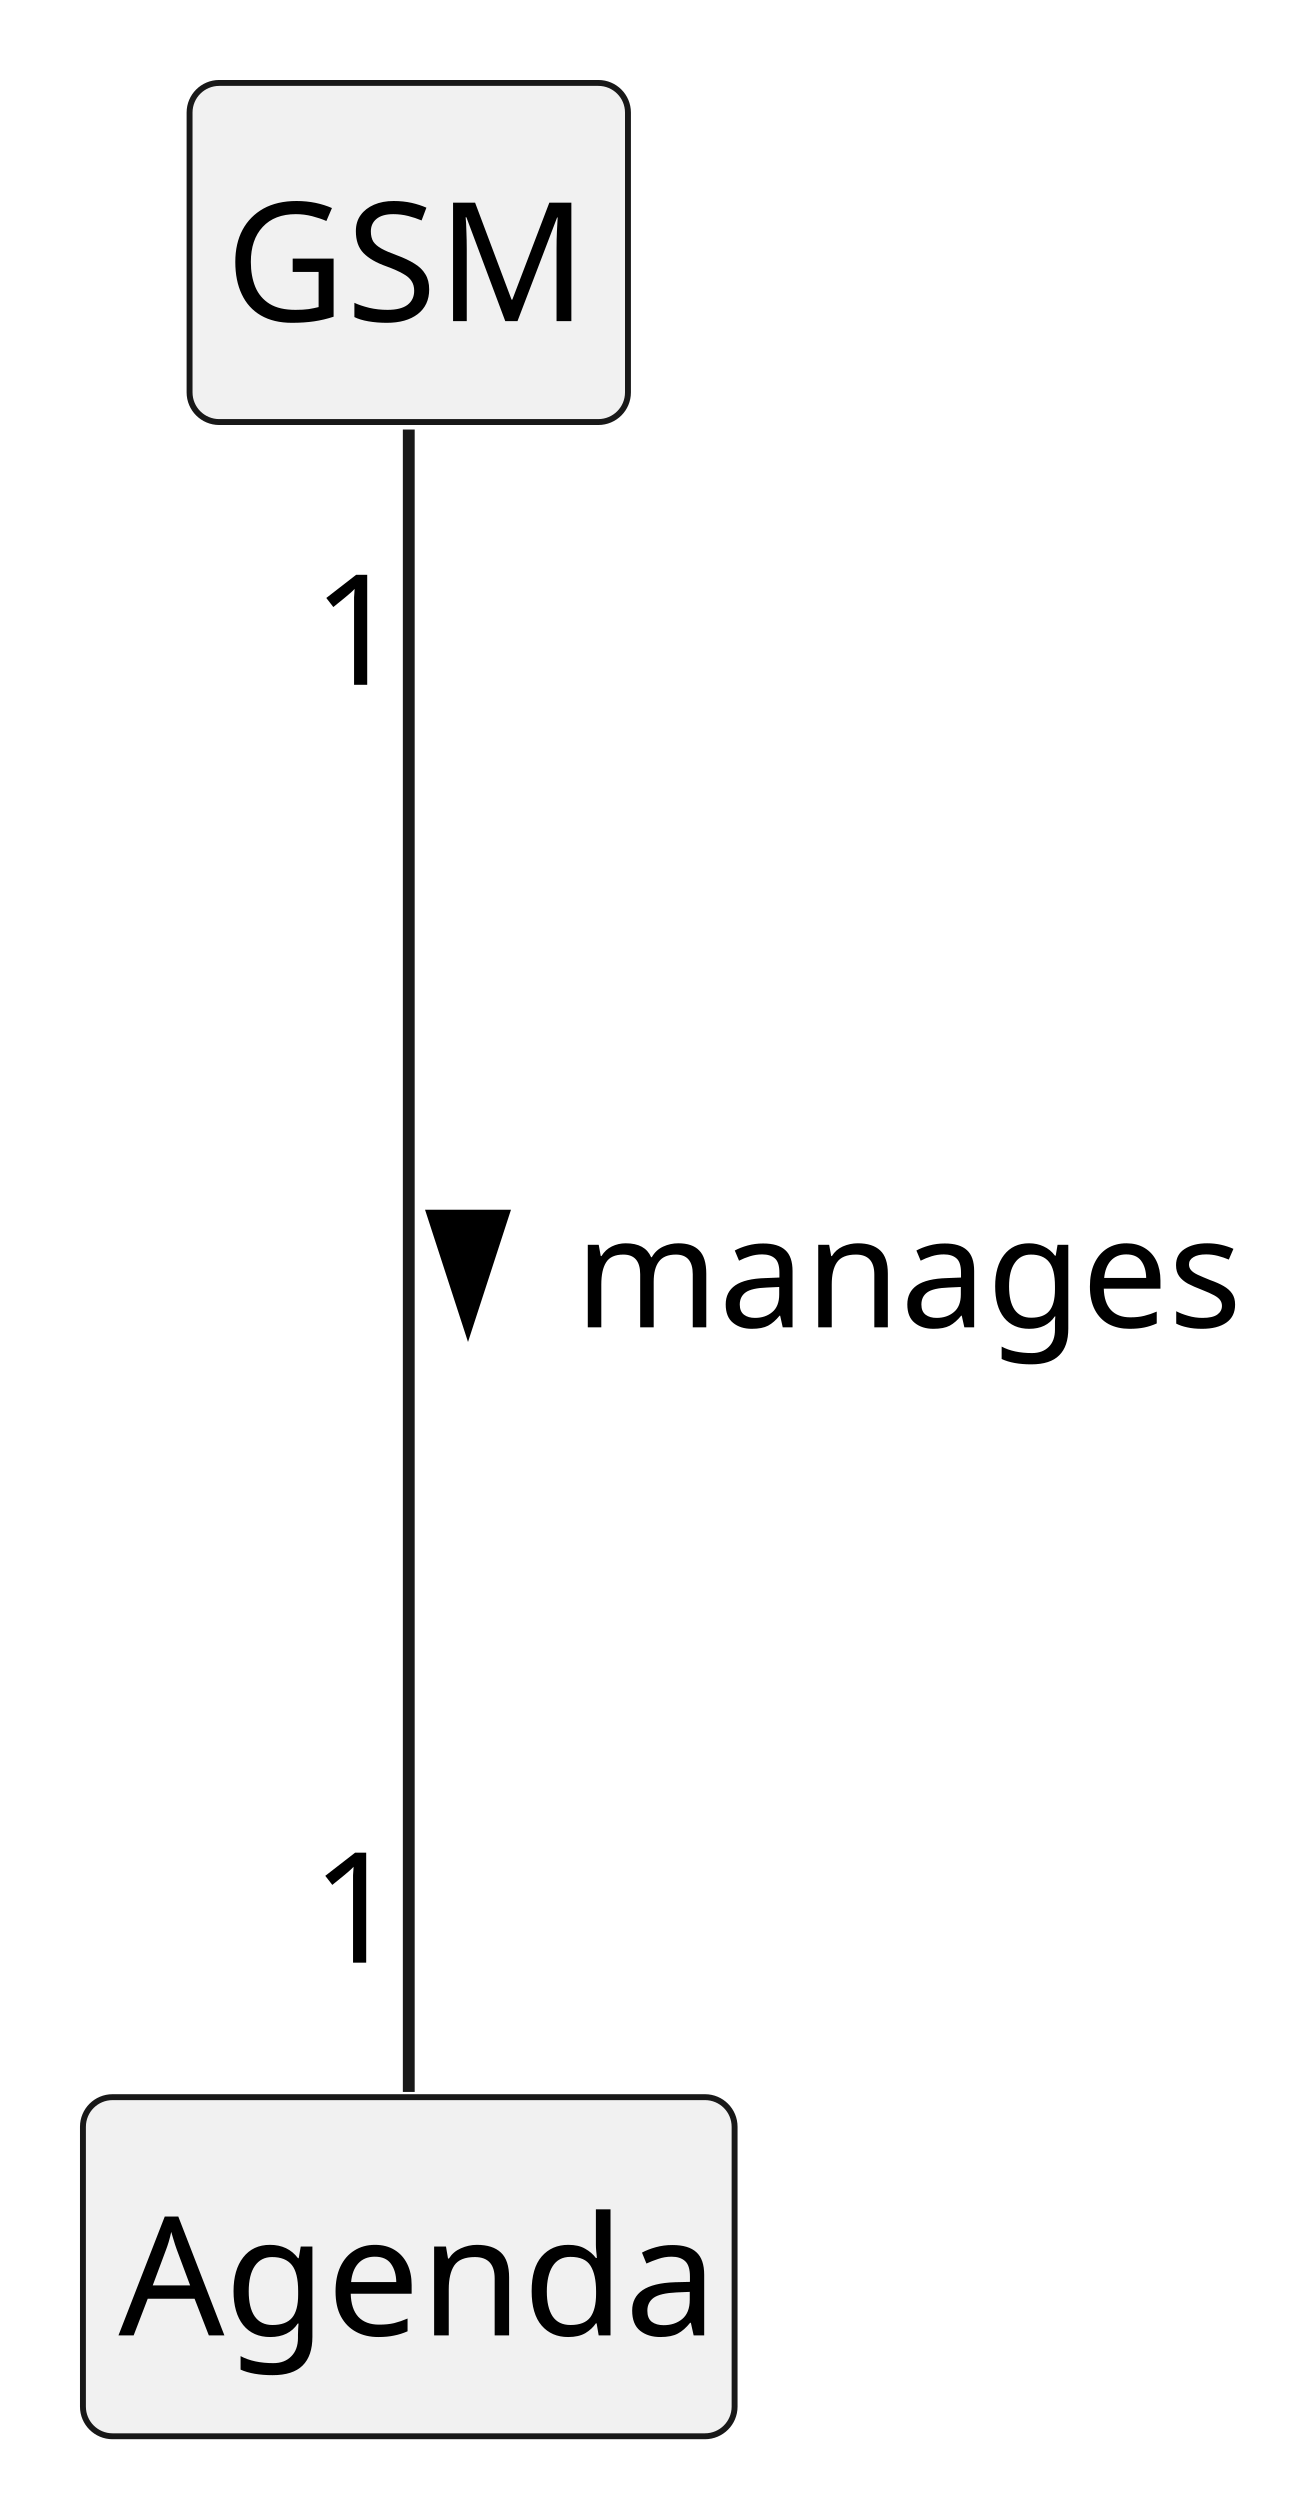
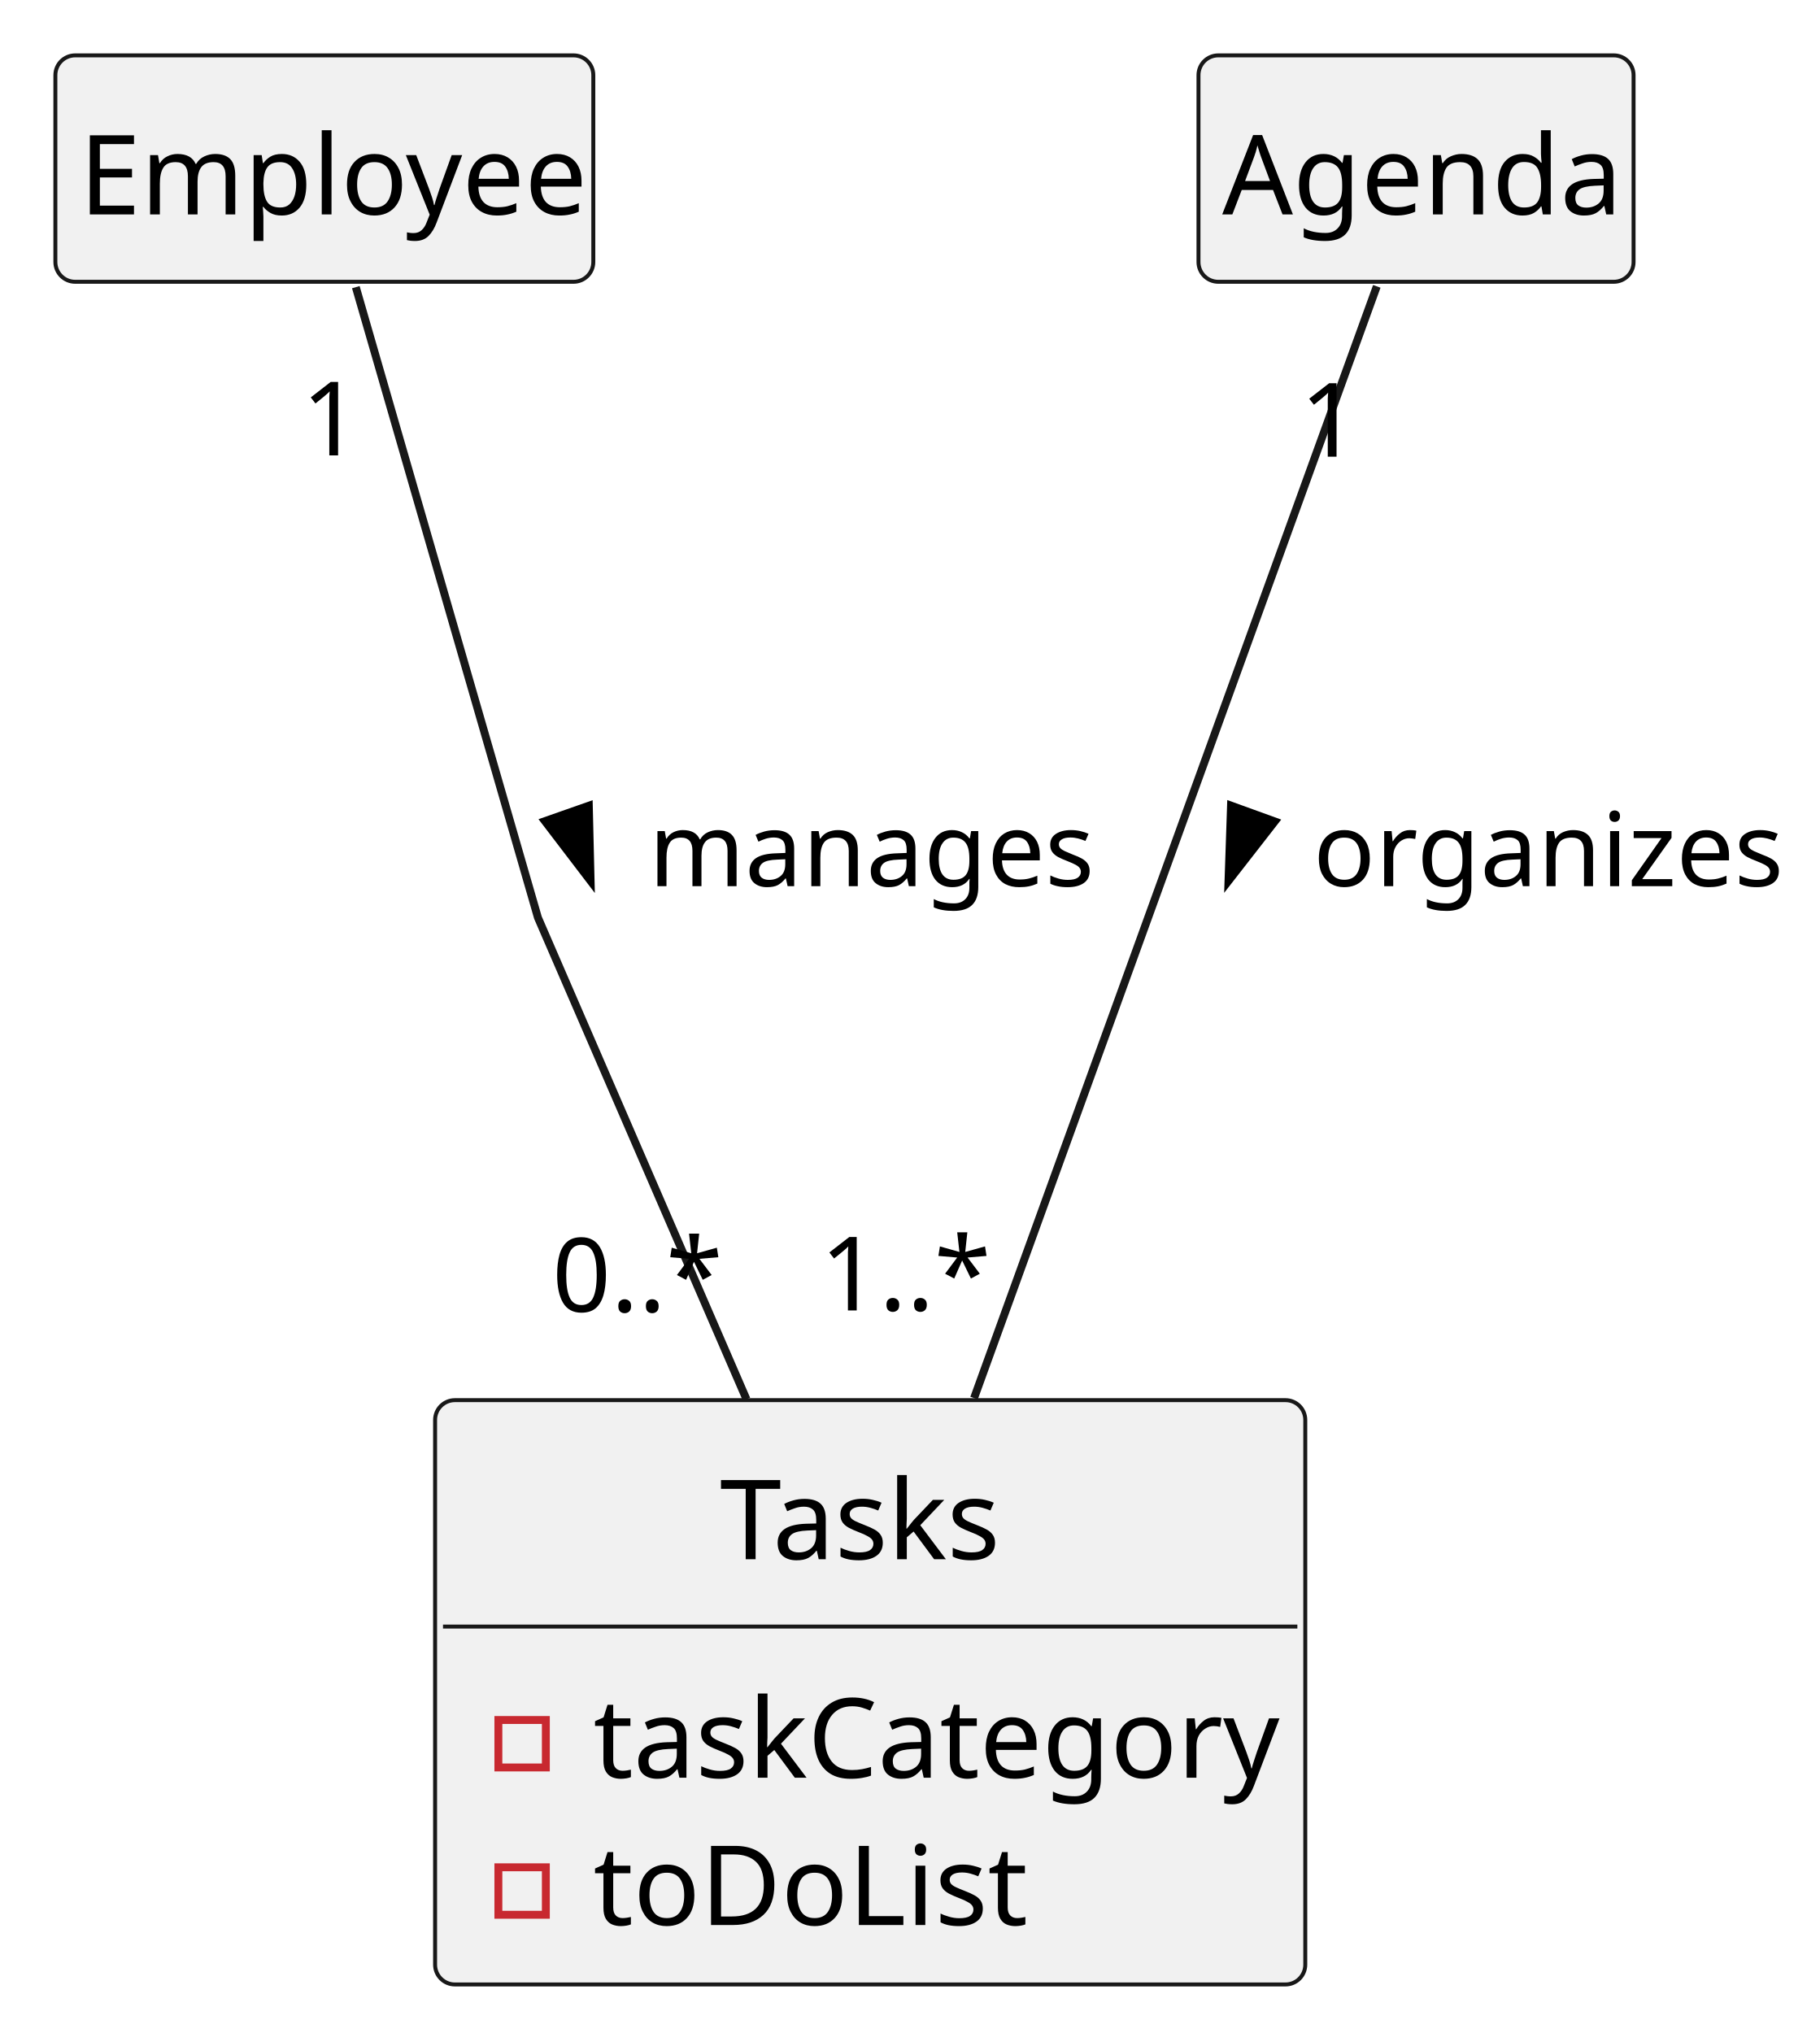
- <svg xmlns="http://www.w3.org/2000/svg" contentStyleType="text/css" height="211px" preserveAspectRatio="none" style="width:109px;height:211px;background:#FFFFFF;" version="1.1" viewBox="0 0 109 211" width="109px" zoomAndPan="magnify">
+ <svg xmlns="http://www.w3.org/2000/svg" contentStyleType="text/css" height="257px" preserveAspectRatio="none" style="width:230px;height:257px;background:#FFFFFF;" version="1.1" viewBox="0 0 230 257" width="230px" zoomAndPan="magnify">
  <defs />
  <g>
-     <g id="elem_GSM">
-       <rect codeLine="10" fill="#F1F1F1" height="28.621" id="GSM" rx="2.5" ry="2.5" style="stroke:#181818;stroke-width:0.5;" width="37" x="16" y="7" />
-       <text fill="#000000" font-family="sans-serif" font-size="14" lengthAdjust="spacing" textLength="31" x="19" y="27.107">GSM</text>
+     <g id="elem_Employee">
+       <rect codeLine="8" fill="#F1F1F1" height="28.621" id="Employee" rx="2.5" ry="2.5" style="stroke:#181818;stroke-width:0.5;" width="68" x="7" y="7" />
+       <text fill="#000000" font-family="sans-serif" font-size="14" lengthAdjust="spacing" textLength="62" x="10" y="27.107">Employee</text>
+     </g>
+     <g id="elem_Tasks">
+       <rect codeLine="11" fill="#F1F1F1" height="73.863" id="Tasks" rx="2.5" ry="2.5" style="stroke:#181818;stroke-width:0.5;" width="110" x="55" y="177" />
+       <text fill="#000000" font-family="sans-serif" font-size="14" lengthAdjust="spacing" textLength="38" x="91" y="197.107">Tasks</text>
+       <line style="stroke:#181818;stroke-width:0.5;" x1="56" x2="164" y1="205.621" y2="205.621" />
+       <rect fill="none" height="6" style="stroke:#C82930;stroke-width:1.0;" width="6" x="63" y="217.432" />
+       <text fill="#000000" font-family="sans-serif" font-size="14" lengthAdjust="spacing" textLength="84" x="75" y="224.728">taskCategory</text>
+       <rect fill="none" height="6" style="stroke:#C82930;stroke-width:1.0;" width="6" x="63" y="236.053" />
+       <text fill="#000000" font-family="sans-serif" font-size="14" lengthAdjust="spacing" textLength="52" x="75" y="243.35">toDoList</text>
    </g>
    <g id="elem_Agenda">
-       <rect codeLine="14" fill="#F1F1F1" height="28.621" id="Agenda" rx="2.5" ry="2.5" style="stroke:#181818;stroke-width:0.5;" width="55" x="7" y="177" />
-       <text fill="#000000" font-family="sans-serif" font-size="14" lengthAdjust="spacing" textLength="49" x="10" y="197.107">Agenda</text>
+       <rect codeLine="16" fill="#F1F1F1" height="28.621" id="Agenda" rx="2.5" ry="2.5" style="stroke:#181818;stroke-width:0.5;" width="55" x="151.5" y="7" />
+       <text fill="#000000" font-family="sans-serif" font-size="14" lengthAdjust="spacing" textLength="49" x="154.5" y="27.107">Agenda</text>
    </g>
-     <g id="link_GSM_Agenda">
-       <path codeLine="19" d="M34.5,36.25 C34.5,67.75 34.5,144.88 34.5,176.56 " fill="none" id="GSM-Agenda" style="stroke:#181818;stroke-width:1.0;" />
-       <polygon fill="#000000" points="39.5,111.645,42.439,102.6,36.561,102.6,39.5,111.645" style="stroke:#000000;stroke-width:1.0;" />
-       <text fill="#000000" font-family="sans-serif" font-size="13" lengthAdjust="spacing" textLength="53" x="48.5" y="112.028">manages</text>
-       <text fill="#000000" font-family="sans-serif" font-size="13" lengthAdjust="spacing" textLength="7" x="26.384" y="57.796">1</text>
-       <text fill="#000000" font-family="sans-serif" font-size="13" lengthAdjust="spacing" textLength="7" x="26.297" y="165.646">1</text>
+     <g id="link_Employee_Tasks">
+       <path codeLine="19" d="M44.98,36.3 C52.49,62.3 68,116 68,116 C68,116 82.42,149.3 94.36,176.88 " fill="none" id="Employee-Tasks" style="stroke:#181818;stroke-width:1.0;" />
+       <polygon fill="#000000" points="74.657,111.363,74.432,101.855,68.887,103.803,74.657,111.363" style="stroke:#000000;stroke-width:1.0;" />
+       <text fill="#000000" font-family="sans-serif" font-size="13" lengthAdjust="spacing" textLength="53" x="82" y="112.028">manages</text>
+       <text fill="#000000" font-family="sans-serif" font-size="13" lengthAdjust="spacing" textLength="7" x="38.127" y="57.566">1</text>
+       <text fill="#000000" font-family="sans-serif" font-size="13" lengthAdjust="spacing" textLength="20" x="69.793" y="165.82">0..*</text>
+     </g>
+     <g id="link_Agenda_Tasks">
+       <path codeLine="20" d="M174.04,36.2 C163.5,65.29 138.59,134.06 123.13,176.74 " fill="none" id="Agenda-Tasks" style="stroke:#181818;stroke-width:1.0;" />
+       <polygon fill="#000000" points="155.297,111.347,161.141,103.843,155.614,101.841,155.297,111.347" style="stroke:#000000;stroke-width:1.0;" />
+       <text fill="#000000" font-family="sans-serif" font-size="13" lengthAdjust="spacing" textLength="56" x="166" y="112.028">organizes</text>
+       <text fill="#000000" font-family="sans-serif" font-size="13" lengthAdjust="spacing" textLength="7" x="164.343" y="57.73">1</text>
+       <text fill="#000000" font-family="sans-serif" font-size="13" lengthAdjust="spacing" textLength="20" x="103.688" y="165.655">1..*</text>
    </g>
  </g>
</svg>
